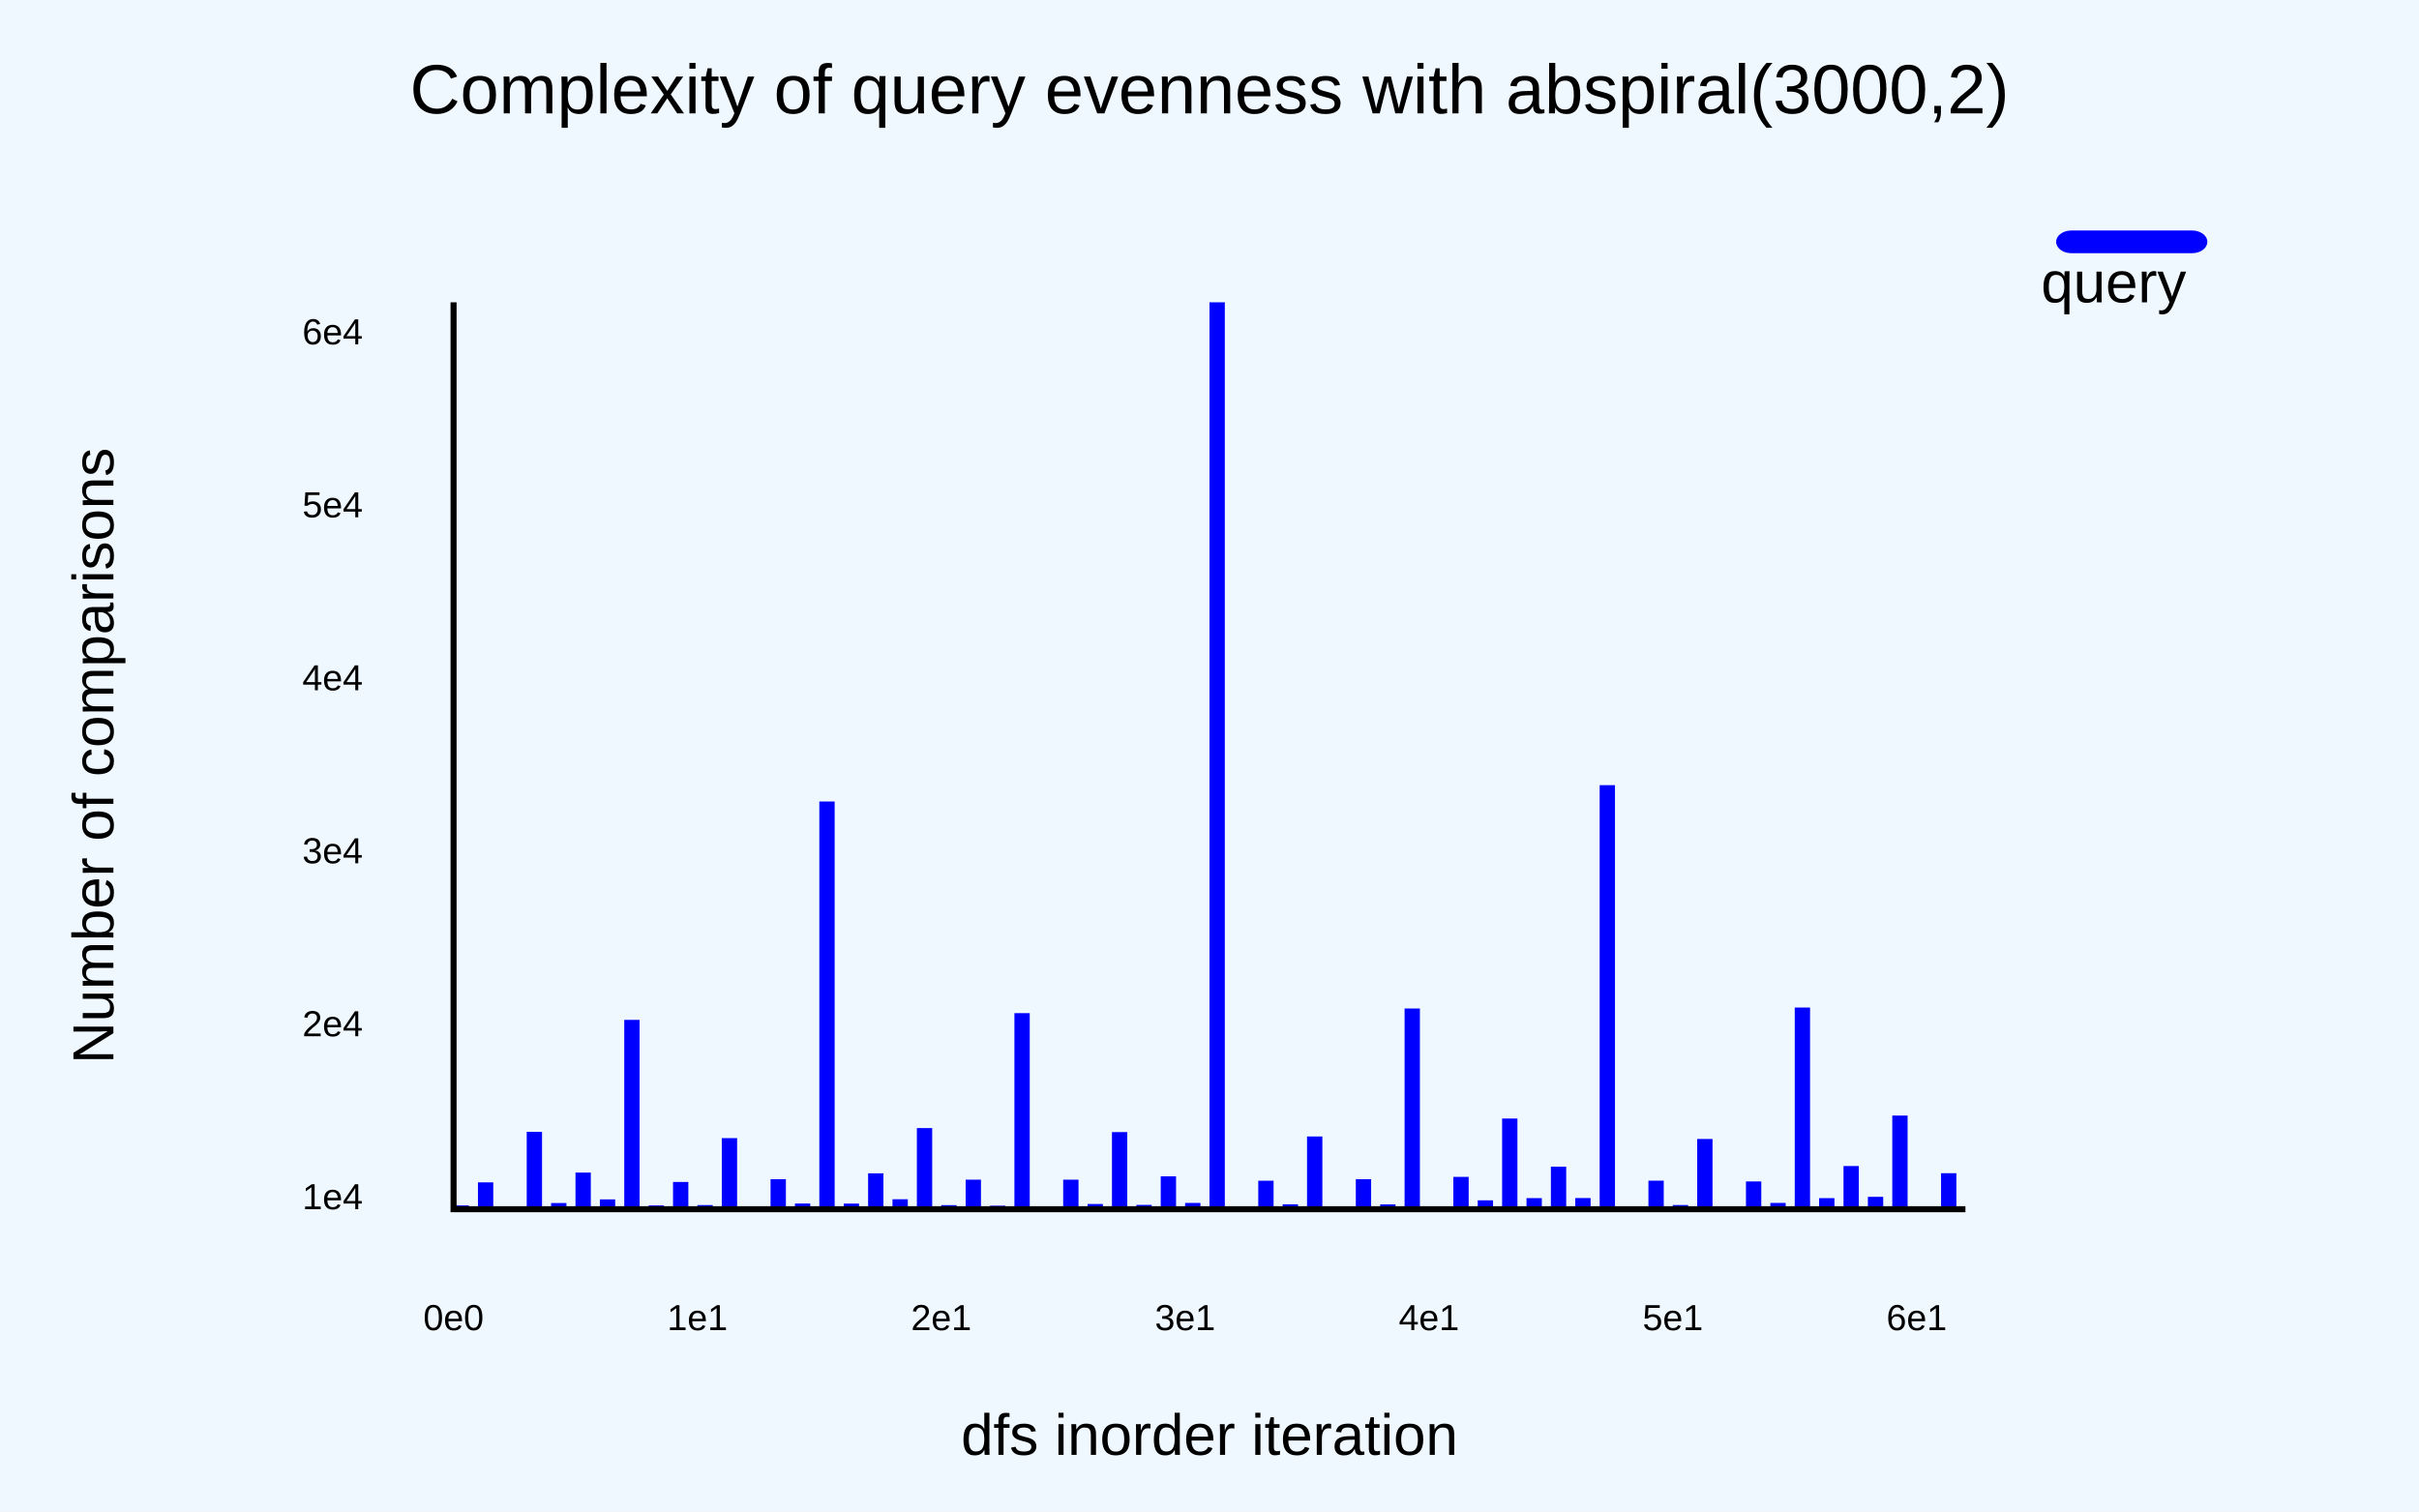
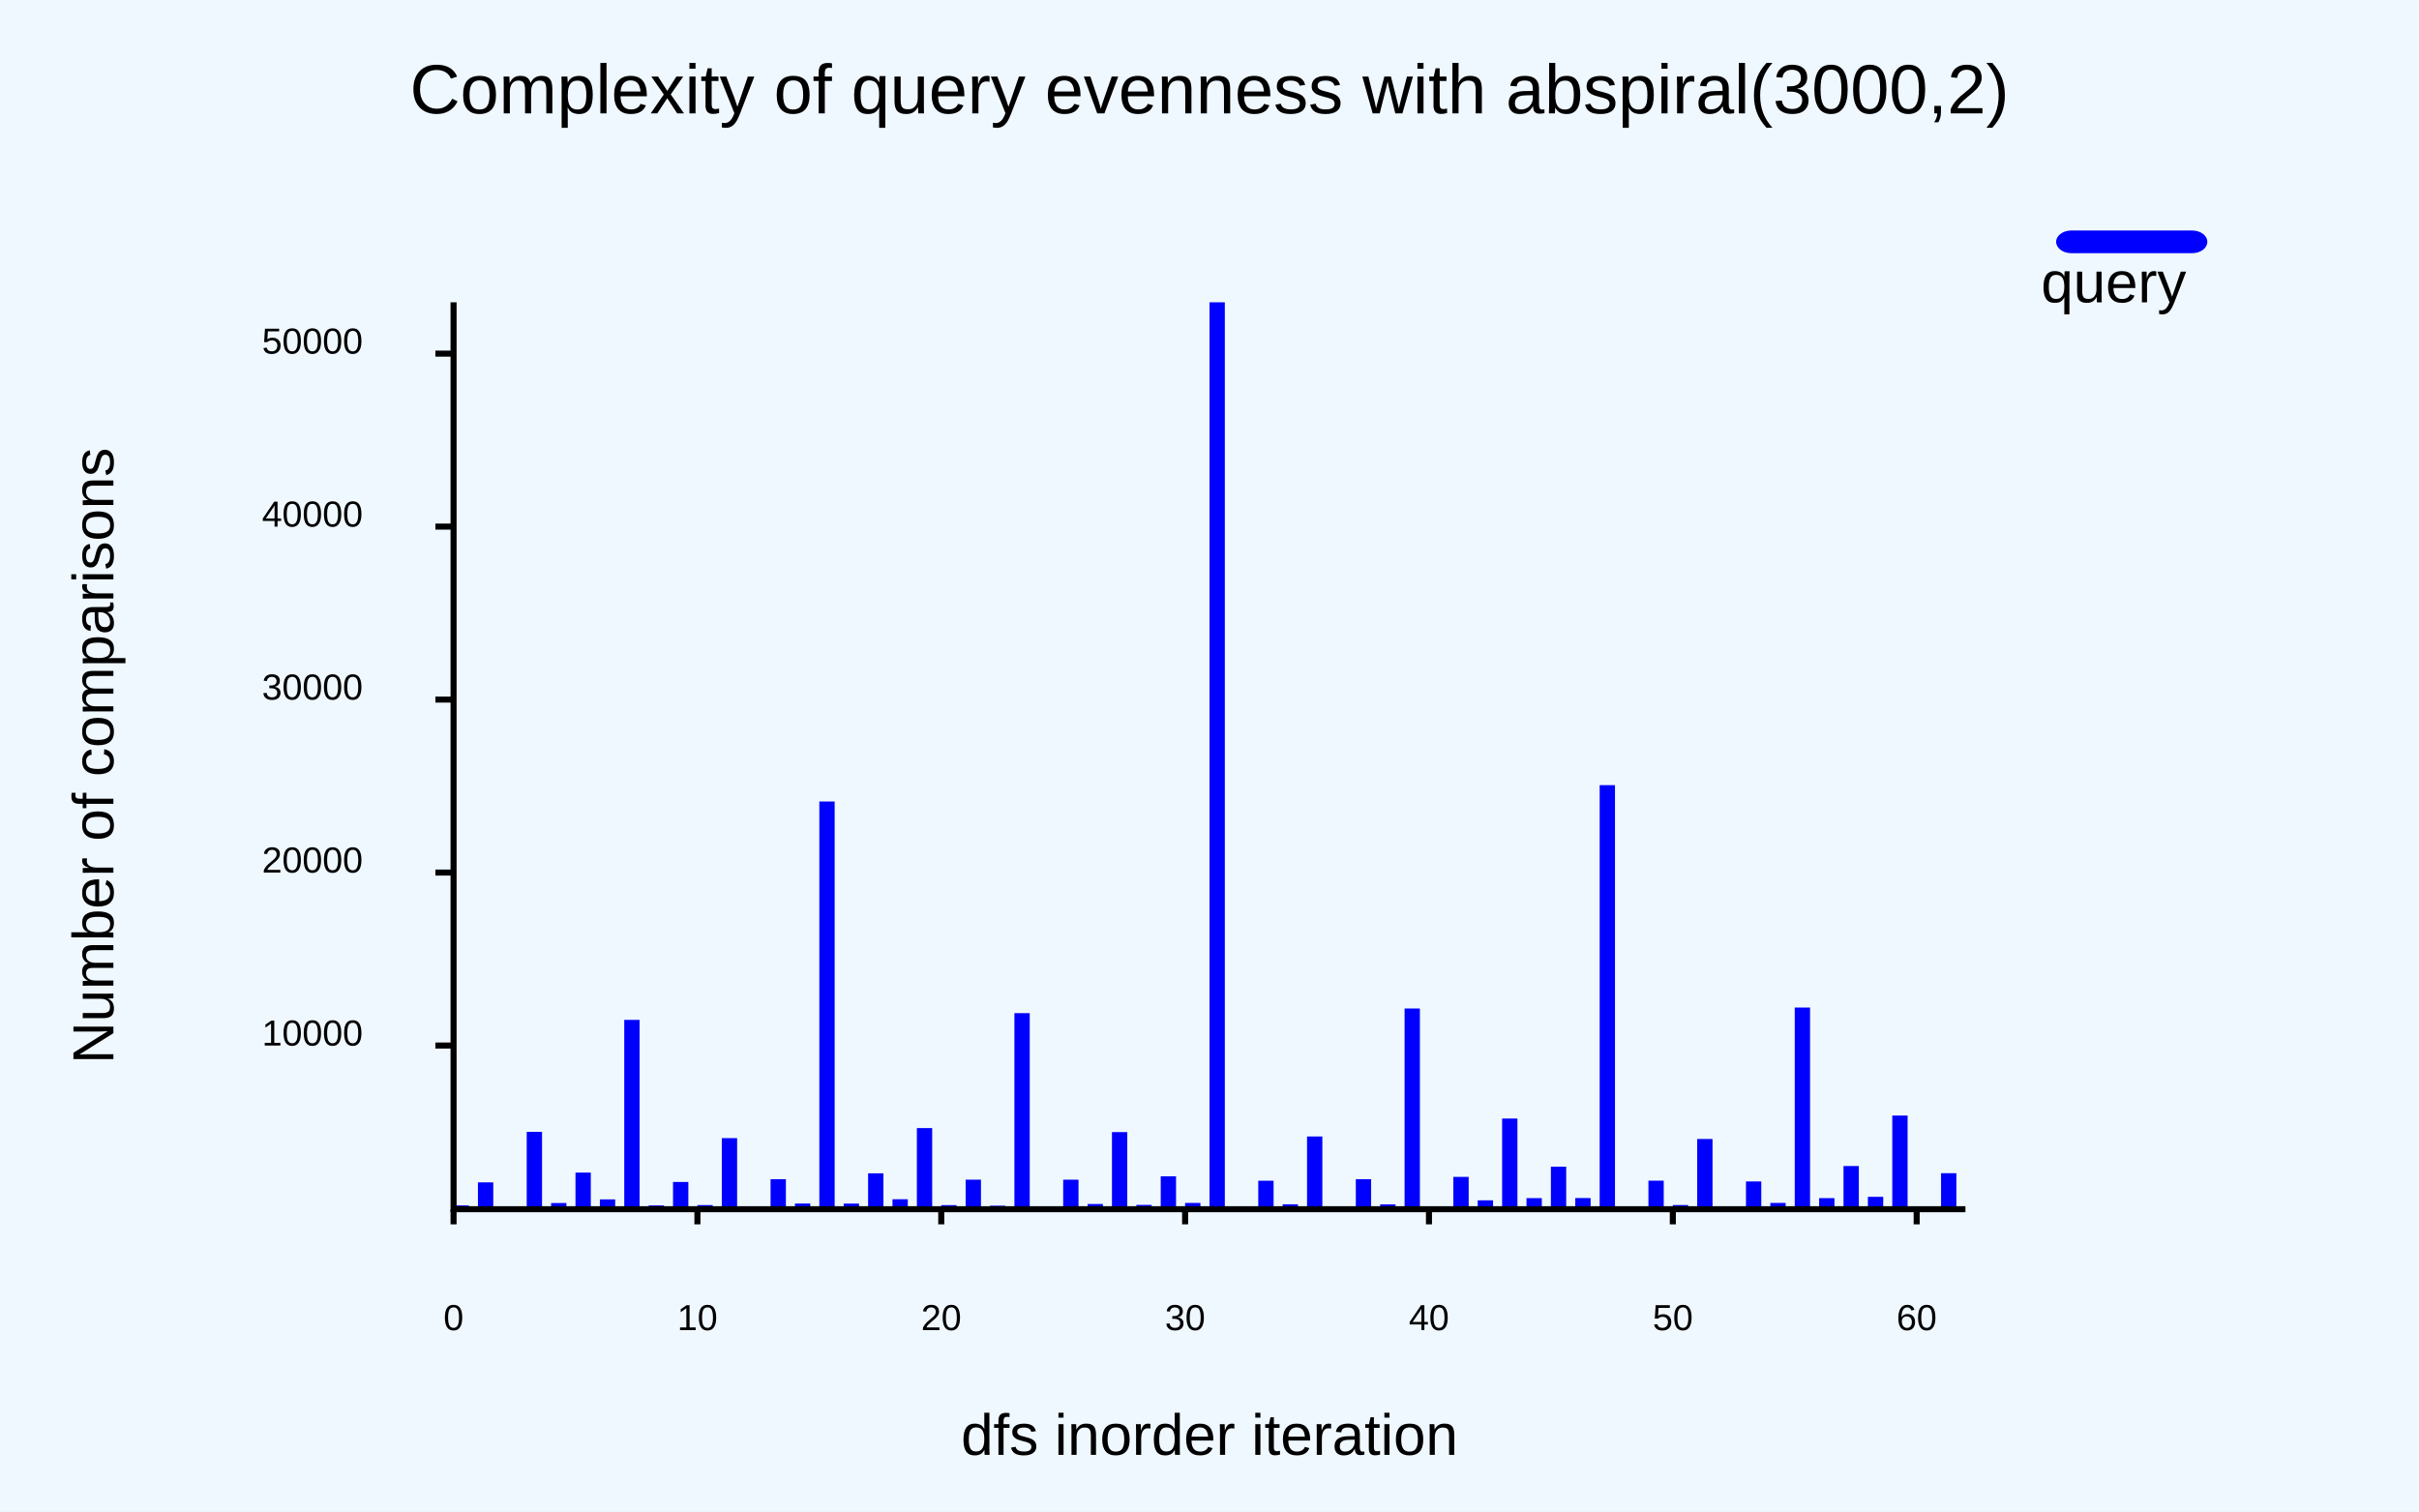
<svg xmlns="http://www.w3.org/2000/svg" class="poloto" height="500" viewBox="0 0 800 500" width="800">
  <rect class="poloto_background" fill="white" height="500" width="800" x="0" y="0" />
  <style>
.poloto {
font-family: "Arial";
stroke-width:2;
}
.poloto_text{fill: var(--poloto_fg_color,black);  }
.poloto_axis_lines{stroke: var(--poloto_fg_color,black);stoke-width:3;fill:none}
.poloto_background{fill: var(--poloto_bg_color,aliceblue); }
.poloto0stroke{stroke:  var(--poloto_color0,blue); }
.poloto1stroke{stroke:  var(--poloto_color1,red); }
.poloto2stroke{stroke:  var(--poloto_color2,green); }
.poloto3stroke{stroke:  var(--poloto_color3,gold); }
.poloto4stroke{stroke:  var(--poloto_color4,aqua); }
.poloto5stroke{stroke:  var(--poloto_color5,brown); }
.poloto6stroke{stroke:  var(--poloto_color6,lime); }
.poloto7stroke{stroke:  var(--poloto_color7,chocolate); }
.poloto0fill{fill:var(--poloto_color0,blue);}
.poloto1fill{fill:var(--poloto_color1,red);}
.poloto2fill{fill:var(--poloto_color2,green);}
.poloto3fill{fill:var(--poloto_color3,gold);}
.poloto4fill{fill:var(--poloto_color4,aqua);}
.poloto5fill{fill:var(--poloto_color5,brown);}
.poloto6fill{fill:var(--poloto_color6,lime);}
.poloto7fill{fill:var(--poloto_color7,chocolate);}
</style>
+   <line class="poloto_axis_lines" stroke="black" x1="150" x2="150" y1="400" y2="405" />
  <text alignment-baseline="start" class="poloto_text" text-anchor="middle" x="150" y="440">
- 0e0
+ 0
</text>
+   <line class="poloto_axis_lines" stroke="black" x1="230.645" x2="230.645" y1="400" y2="405" />
  <text alignment-baseline="start" class="poloto_text" text-anchor="middle" x="230.645" y="440">
- 1e1
+ 10
</text>
+   <line class="poloto_axis_lines" stroke="black" x1="311.29" x2="311.29" y1="400" y2="405" />
  <text alignment-baseline="start" class="poloto_text" text-anchor="middle" x="311.29" y="440">
- 2e1
+ 20
</text>
+   <line class="poloto_axis_lines" stroke="black" x1="391.935" x2="391.935" y1="400" y2="405" />
  <text alignment-baseline="start" class="poloto_text" text-anchor="middle" x="391.935" y="440">
- 3e1
+ 30
</text>
+   <line class="poloto_axis_lines" stroke="black" x1="472.581" x2="472.581" y1="400" y2="405" />
  <text alignment-baseline="start" class="poloto_text" text-anchor="middle" x="472.581" y="440">
- 4e1
+ 40
</text>
+   <line class="poloto_axis_lines" stroke="black" x1="553.226" x2="553.226" y1="400" y2="405" />
  <text alignment-baseline="start" class="poloto_text" text-anchor="middle" x="553.226" y="440">
- 5e1
+ 50
</text>
+   <line class="poloto_axis_lines" stroke="black" x1="633.871" x2="633.871" y1="400" y2="405" />
  <text alignment-baseline="start" class="poloto_text" text-anchor="middle" x="633.871" y="440">
- 6e1
+ 60
</text>
-   <text alignment-baseline="middle" class="poloto_text" text-anchor="end" x="120" y="400">
- 1e4
+   <line class="poloto_axis_lines" stroke="black" x1="150" x2="144" y1="345.858" y2="345.858" />
+   <text alignment-baseline="middle" class="poloto_text" text-anchor="end" x="120" y="345.858">
+ 10000
</text>
-   <text alignment-baseline="middle" class="poloto_text" text-anchor="end" x="120" y="342.78">
- 2e4
+   <line class="poloto_axis_lines" stroke="black" x1="150" x2="144" y1="288.638" y2="288.638" />
+   <text alignment-baseline="middle" class="poloto_text" text-anchor="end" x="120" y="288.638">
+ 20000
</text>
-   <text alignment-baseline="middle" class="poloto_text" text-anchor="end" x="120" y="285.56">
- 3e4
+   <line class="poloto_axis_lines" stroke="black" x1="150" x2="144" y1="231.418" y2="231.418" />
+   <text alignment-baseline="middle" class="poloto_text" text-anchor="end" x="120" y="231.418">
+ 30000
</text>
-   <text alignment-baseline="middle" class="poloto_text" text-anchor="end" x="120" y="228.339">
- 4e4
+   <line class="poloto_axis_lines" stroke="black" x1="150" x2="144" y1="174.198" y2="174.198" />
+   <text alignment-baseline="middle" class="poloto_text" text-anchor="end" x="120" y="174.198">
+ 40000
</text>
-   <text alignment-baseline="middle" class="poloto_text" text-anchor="end" x="120" y="171.119">
- 5e4
- </text>
-   <text alignment-baseline="middle" class="poloto_text" text-anchor="end" x="120" y="113.899">
- 6e4
+   <line class="poloto_axis_lines" stroke="black" x1="150" x2="144" y1="116.977" y2="116.977" />
+   <text alignment-baseline="middle" class="poloto_text" text-anchor="end" x="120" y="116.977">
+ 50000
</text>
  <text alignment-baseline="middle" class="poloto_text" font-size="large" text-anchor="start" x="675" y="100">
query
</text>
  <rect class="poloto0fill" height="7.5" rx="5" ry="5" width="50" x="680" y="76.25" />
  <rect class="poloto0fill" height="1.253" width="5.065" x="150" y="398.747" />
  <rect class="poloto0fill" height="8.881" width="5.065" x="158.065" y="391.119" />
  <rect class="poloto0fill" height="0.555" width="5.065" x="166.129" y="399.445" />
  <rect class="poloto0fill" height="25.595" width="5.065" x="174.194" y="374.405" />
  <rect class="poloto0fill" height="2.048" width="5.065" x="182.258" y="397.952" />
  <rect class="poloto0fill" height="12.114" width="5.065" x="190.323" y="387.886" />
  <rect class="poloto0fill" height="3.25" width="5.065" x="198.387" y="396.75" />
  <rect class="poloto0fill" height="62.633" width="5.065" x="206.452" y="337.367" />
  <rect class="poloto0fill" height="1.247" width="5.065" x="214.516" y="398.753" />
  <rect class="poloto0fill" height="9.012" width="5.065" x="222.581" y="390.988" />
  <rect class="poloto0fill" height="1.368" width="5.065" x="230.645" y="398.632" />
  <rect class="poloto0fill" height="23.512" width="5.065" x="238.71" y="376.488" />
  <rect class="poloto0fill" height="0.841" width="5.065" x="246.774" y="399.159" />
  <rect class="poloto0fill" height="9.928" width="5.065" x="254.839" y="390.072" />
  <rect class="poloto0fill" height="1.883" width="5.065" x="262.903" y="398.117" />
  <rect class="poloto0fill" height="134.868" width="5.065" x="270.968" y="265.132" />
  <rect class="poloto0fill" height="1.86" width="5.065" x="279.032" y="398.14" />
  <rect class="poloto0fill" height="11.873" width="5.065" x="287.097" y="388.127" />
  <rect class="poloto0fill" height="3.296" width="5.065" x="295.161" y="396.704" />
  <rect class="poloto0fill" height="26.836" width="5.065" x="303.226" y="373.164" />
  <rect class="poloto0fill" height="1.35" width="5.065" x="311.29" y="398.65" />
  <rect class="poloto0fill" height="9.773" width="5.065" x="319.355" y="390.227" />
  <rect class="poloto0fill" height="1.156" width="5.065" x="327.419" y="398.844" />
  <rect class="poloto0fill" height="64.859" width="5.065" x="335.484" y="335.141" />
  <rect class="poloto0fill" height="0.715" width="5.065" x="343.548" y="399.285" />
  <rect class="poloto0fill" height="9.767" width="5.065" x="351.613" y="390.233" />
  <rect class="poloto0fill" height="1.722" width="5.065" x="359.677" y="398.278" />
  <rect class="poloto0fill" height="25.509" width="5.065" x="367.742" y="374.491" />
  <rect class="poloto0fill" height="1.425" width="5.065" x="375.806" y="398.575" />
  <rect class="poloto0fill" height="10.883" width="5.065" x="383.871" y="389.117" />
  <rect class="poloto0fill" height="2.077" width="5.065" x="391.935" y="397.923" />
  <rect class="poloto0fill" height="300" width="5.065" x="400" y="100" />
  <rect class="poloto0fill" height="0" width="5.065" x="408.065" y="400" />
  <rect class="poloto0fill" height="9.424" width="5.065" x="416.129" y="390.576" />
  <rect class="poloto0fill" height="1.625" width="5.065" x="424.194" y="398.375" />
  <rect class="poloto0fill" height="24.061" width="5.065" x="432.258" y="375.939" />
  <rect class="poloto0fill" height="0.624" width="5.065" x="440.323" y="399.376" />
  <rect class="poloto0fill" height="9.933" width="5.065" x="448.387" y="390.067" />
  <rect class="poloto0fill" height="1.596" width="5.065" x="456.452" y="398.404" />
  <rect class="poloto0fill" height="66.398" width="5.065" x="464.516" y="333.602" />
  <rect class="poloto0fill" height="0.372" width="5.065" x="472.581" y="399.628" />
  <rect class="poloto0fill" height="10.694" width="5.065" x="480.645" y="389.306" />
  <rect class="poloto0fill" height="2.941" width="5.065" x="488.71" y="397.059" />
  <rect class="poloto0fill" height="29.995" width="5.065" x="496.774" y="370.005" />
  <rect class="poloto0fill" height="3.668" width="5.064" x="504.839" y="396.332" />
  <rect class="poloto0fill" height="14.07" width="5.065" x="512.903" y="385.93" />
  <rect class="poloto0fill" height="3.691" width="5.064" x="520.968" y="396.309" />
  <rect class="poloto0fill" height="140.275" width="5.065" x="529.032" y="259.725" />
  <rect class="poloto0fill" height="0.727" width="5.064" x="537.097" y="399.273" />
  <rect class="poloto0fill" height="9.441" width="5.065" x="545.161" y="390.559" />
  <rect class="poloto0fill" height="1.385" width="5.064" x="553.226" y="398.615" />
  <rect class="poloto0fill" height="23.231" width="5.065" x="561.29" y="376.769" />
  <rect class="poloto0fill" height="0.08" width="5.064" x="569.355" y="399.92" />
  <rect class="poloto0fill" height="9.184" width="5.065" x="577.419" y="390.816" />
  <rect class="poloto0fill" height="2.083" width="5.064" x="585.484" y="397.917" />
  <rect class="poloto0fill" height="66.713" width="5.065" x="593.548" y="333.287" />
  <rect class="poloto0fill" height="3.662" width="5.065" x="601.613" y="396.338" />
  <rect class="poloto0fill" height="14.282" width="5.065" x="609.677" y="385.718" />
  <rect class="poloto0fill" height="4.097" width="5.065" x="617.742" y="395.903" />
  <rect class="poloto0fill" height="30.979" width="5.065" x="625.806" y="369.021" />
  <rect class="poloto0fill" height="0.778" width="5.065" x="633.871" y="399.222" />
  <rect class="poloto0fill" height="11.913" width="5.065" x="641.936" y="388.087" />
  <text alignment-baseline="start" class="poloto_text" font-size="x-large" text-anchor="middle" x="400" y="37.5">
Complexity of query evenness with abspiral(3000,2)
</text>
  <text alignment-baseline="start" class="poloto_text" font-size="large" text-anchor="middle" x="400" y="481.25">
dfs inorder iteration
</text>
  <text alignment-baseline="start" class="poloto_text" font-size="large" text-anchor="middle" transform="rotate(-90,37.5,250)" x="37.5" y="250">
Number of comparisons
</text>
  <path class="poloto_axis_lines" d="M150,100 L150,400 L650,400" stroke="black" />
</svg>
